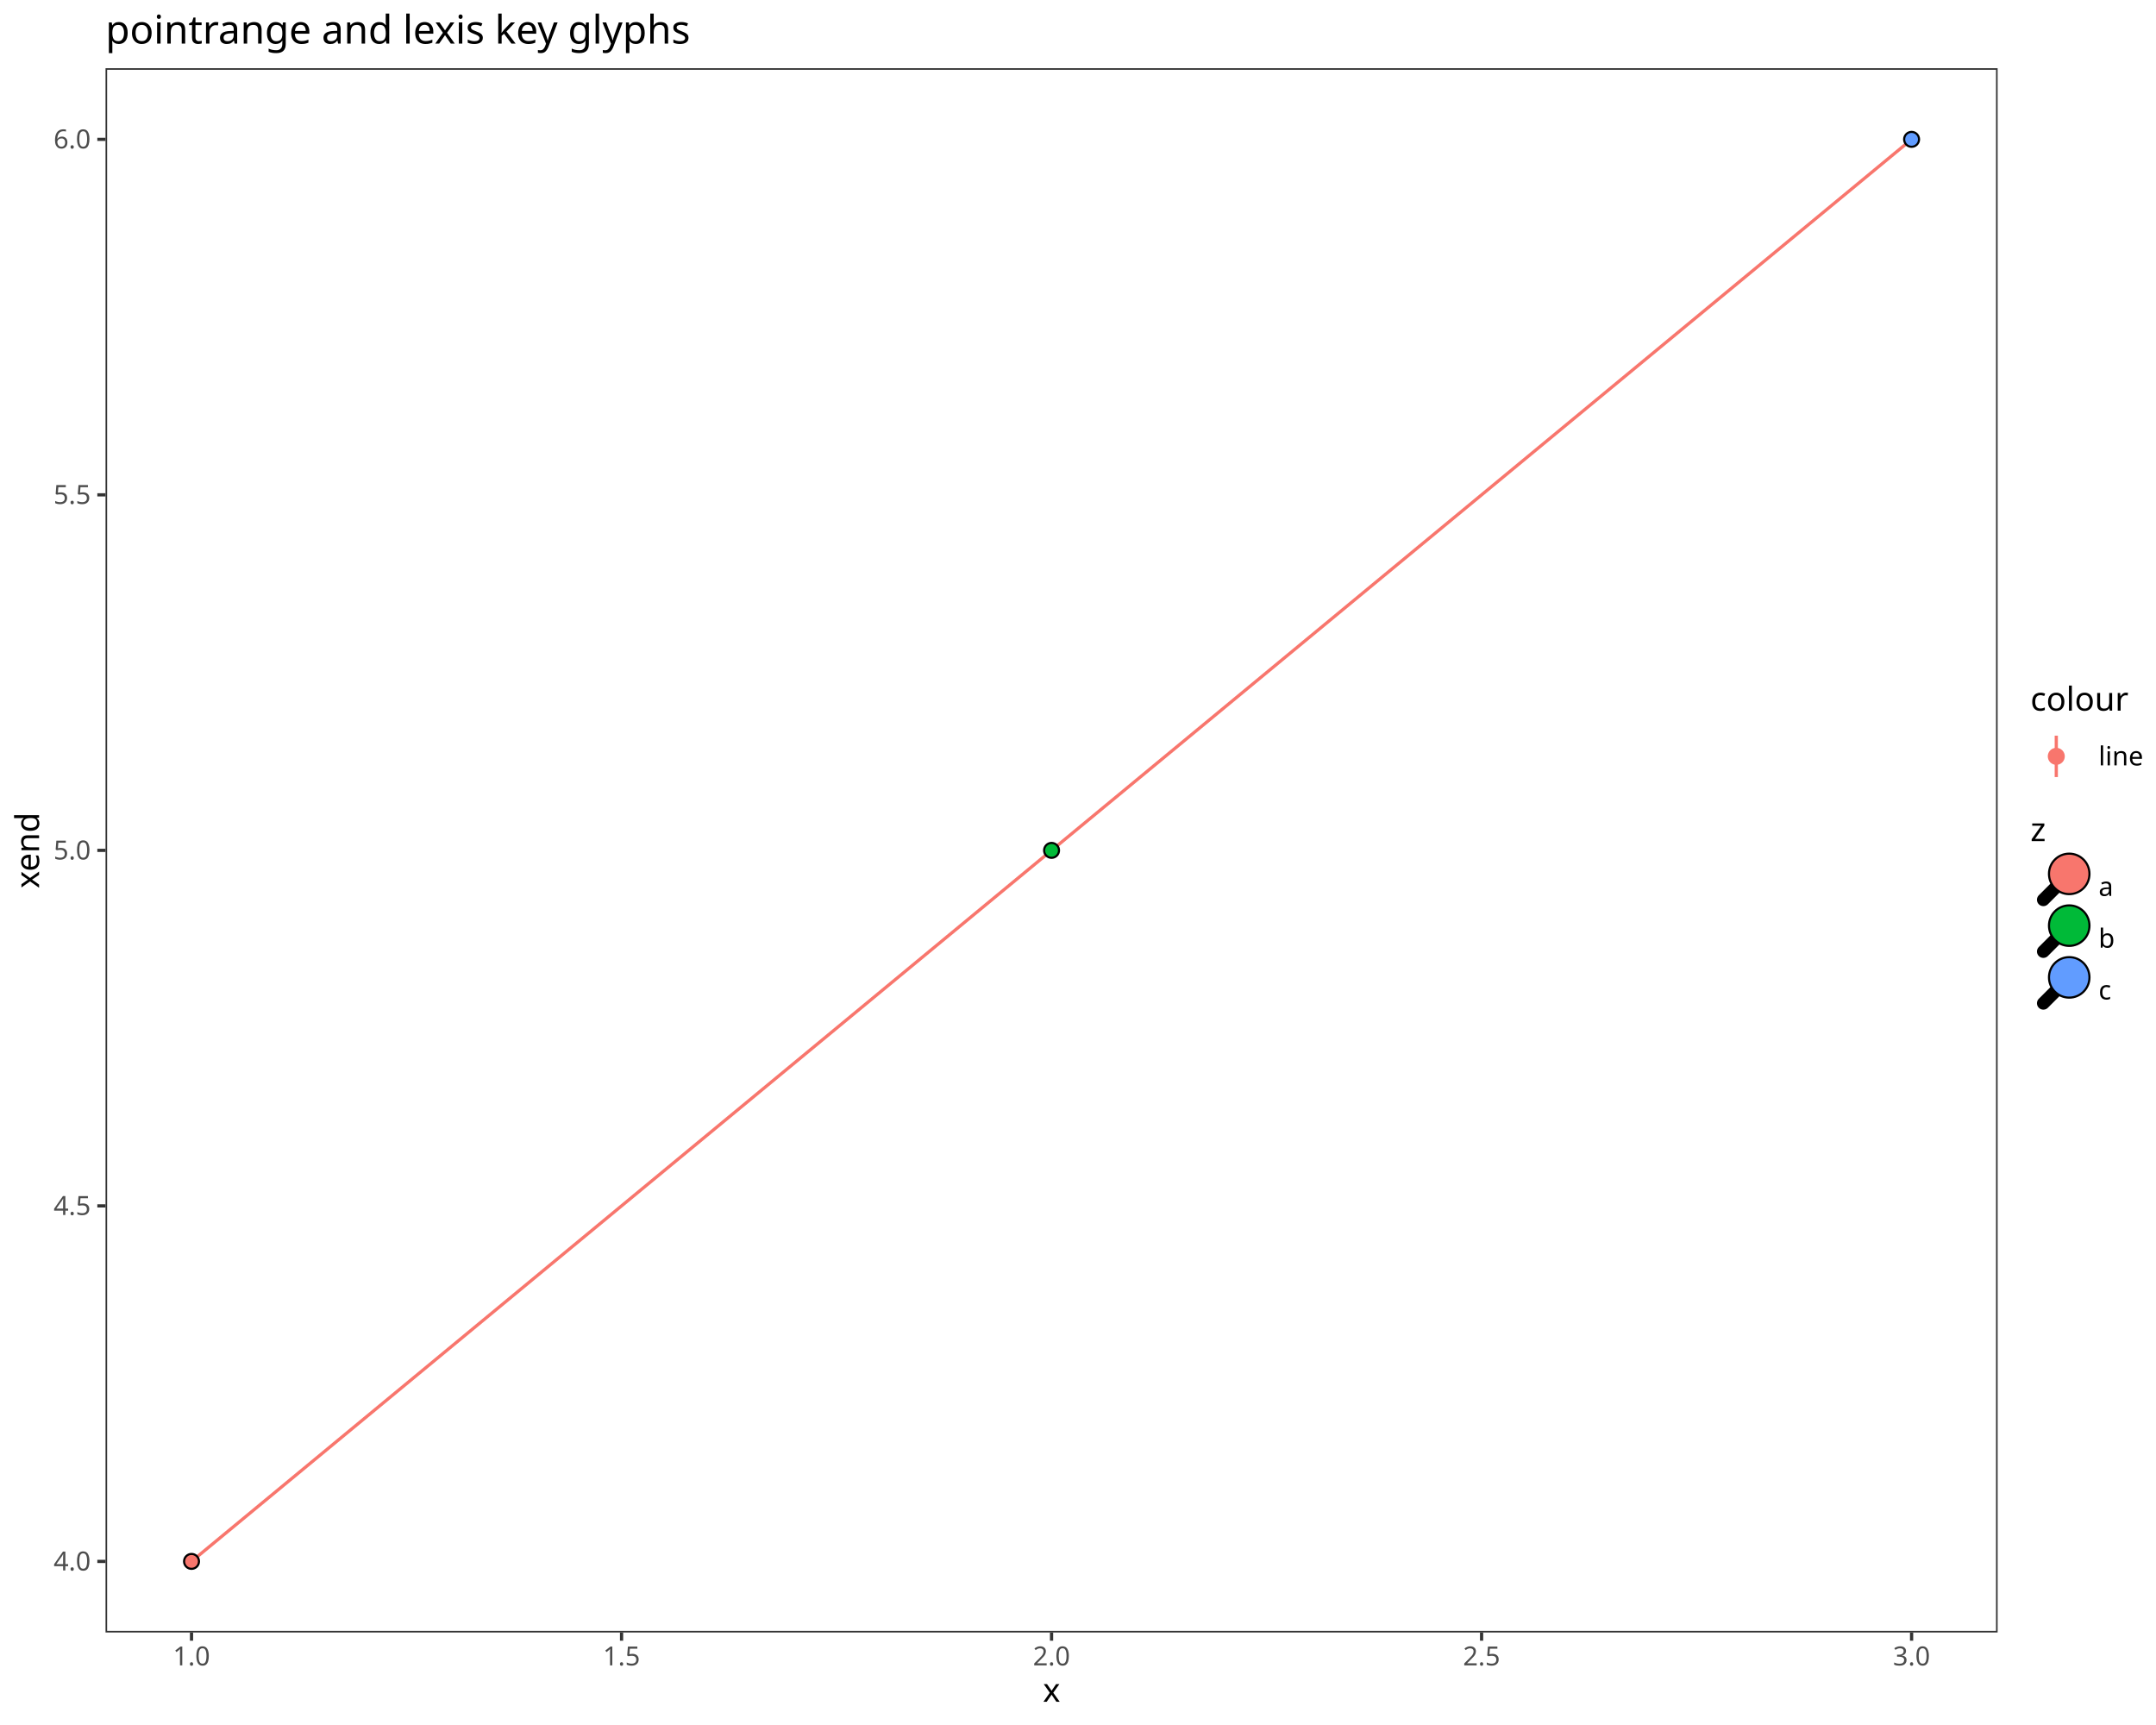
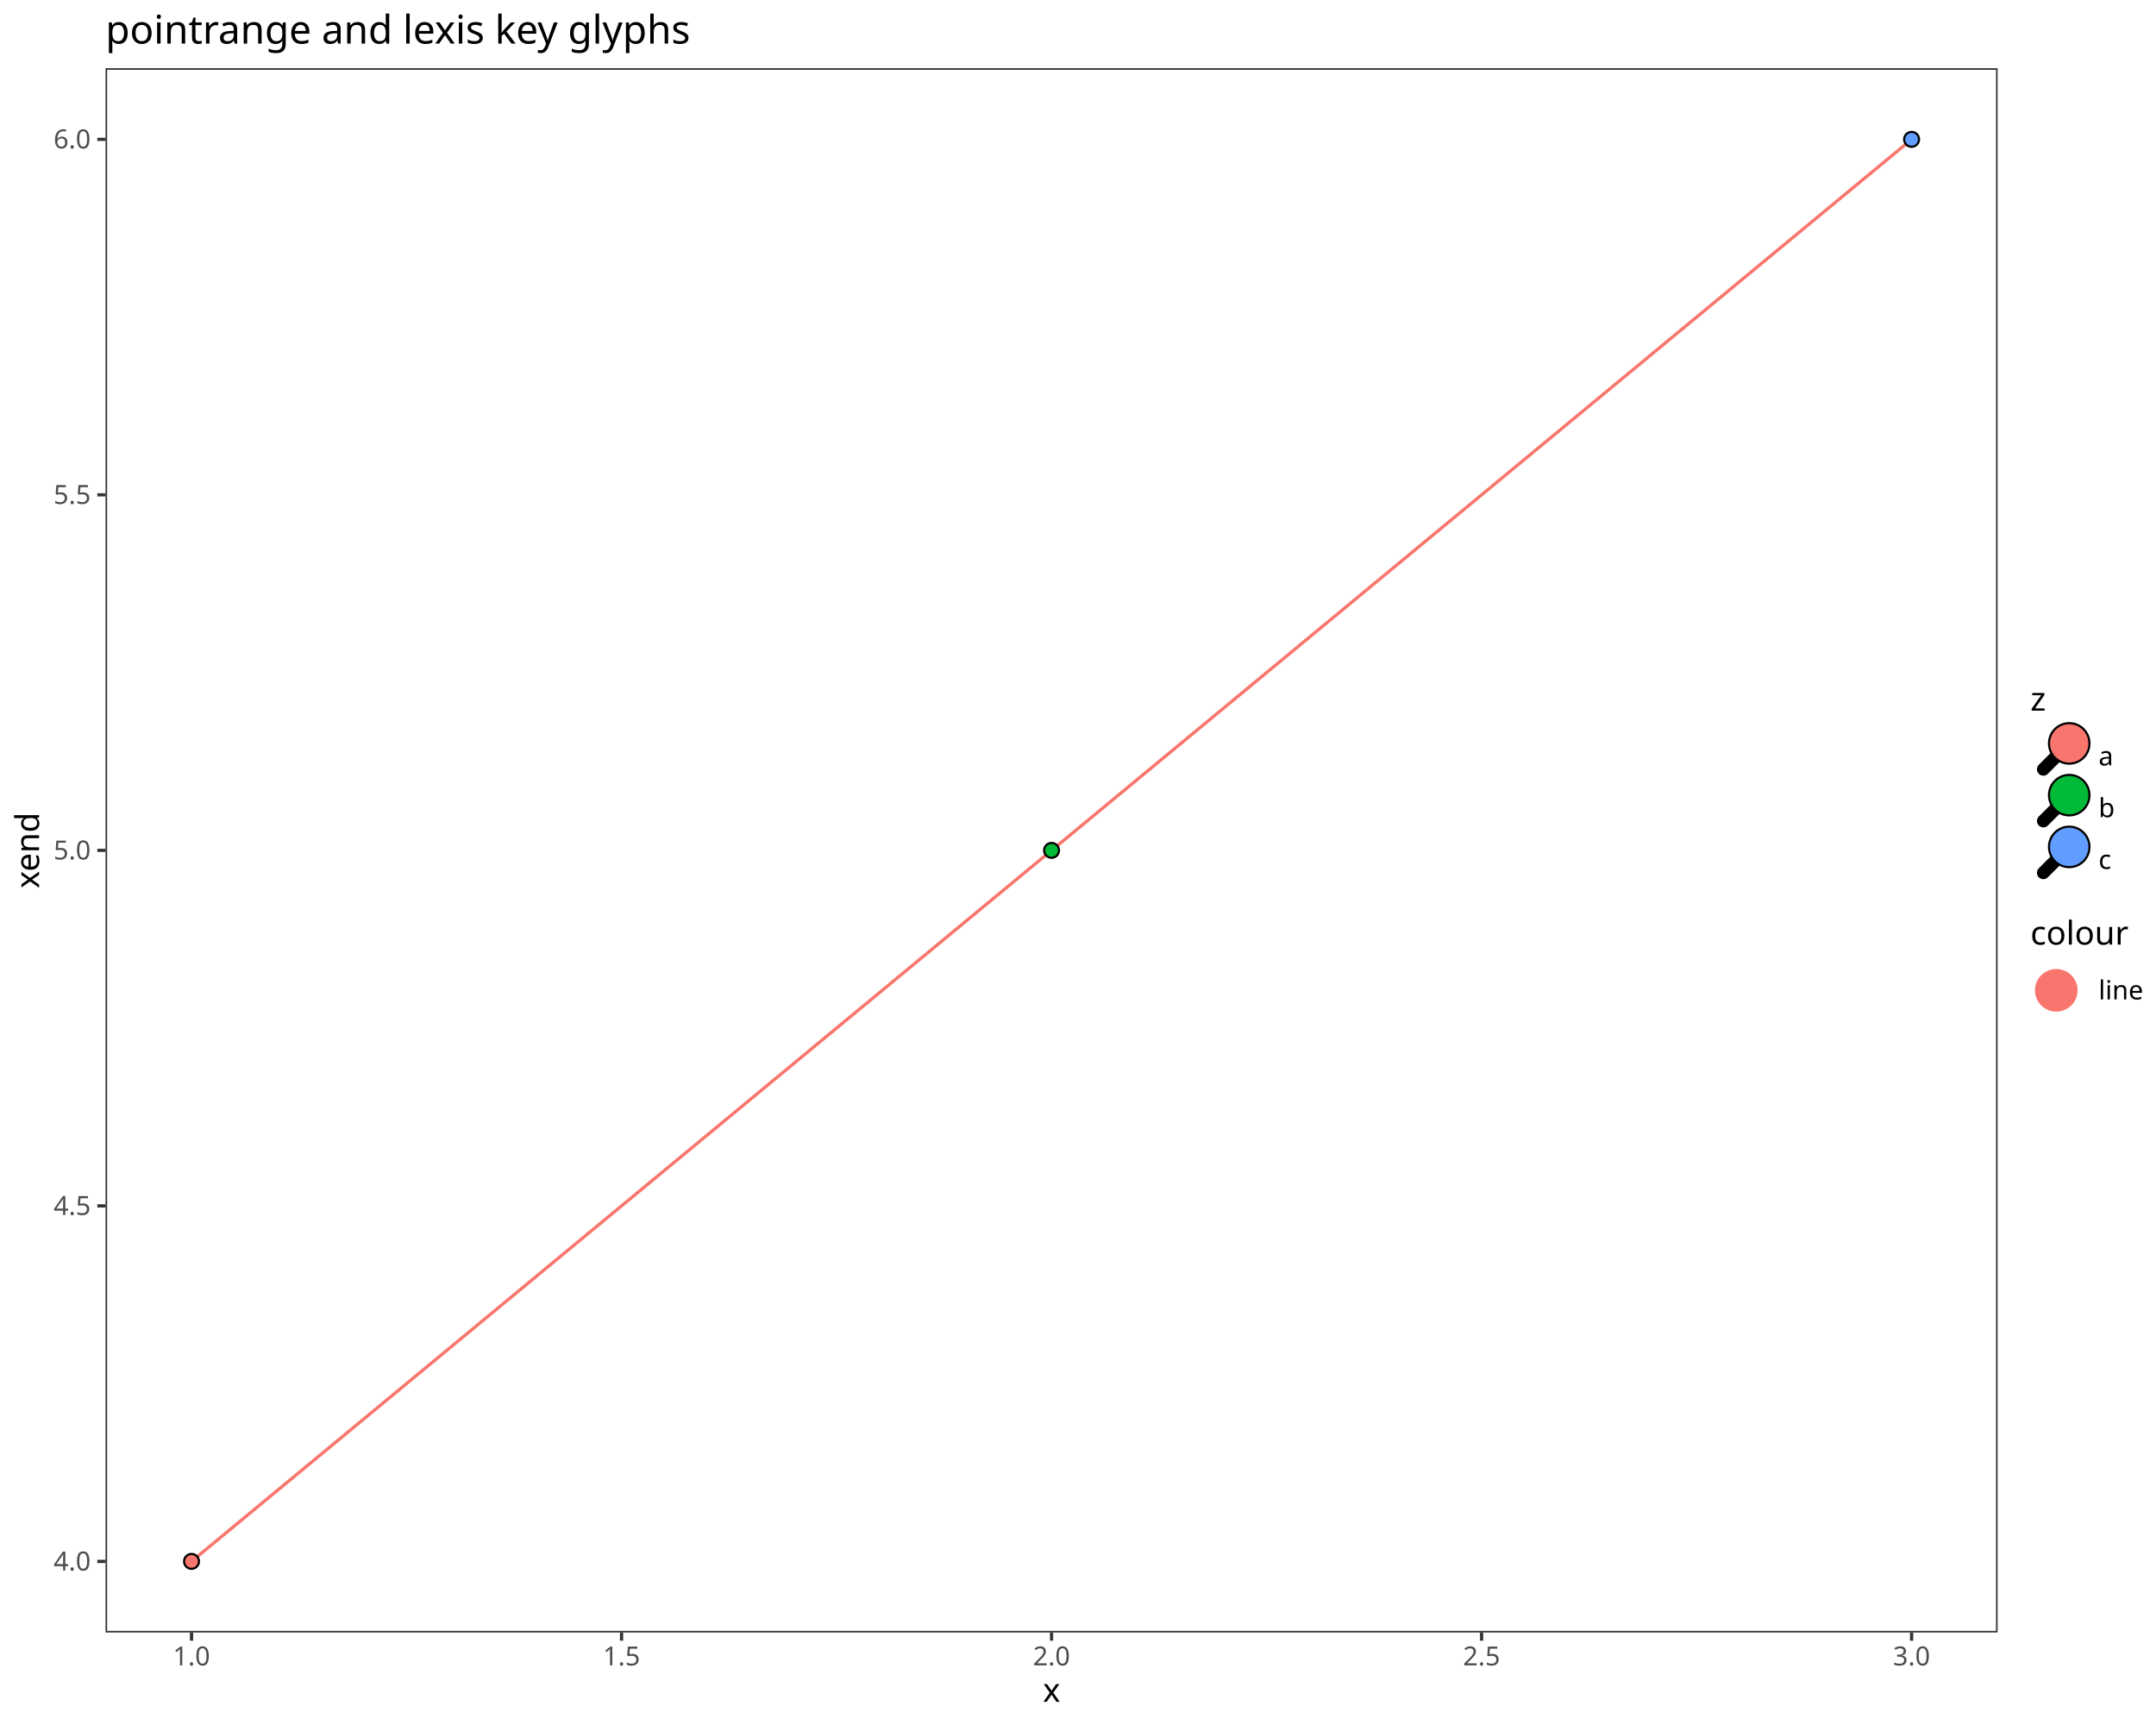
<svg xmlns="http://www.w3.org/2000/svg" class="svglite" data-engine-version="2.0" width="720.00pt" height="576.00pt" viewBox="0 0 720.00 576.00">
  <defs>
    <style type="text/css">
    .svglite line, .svglite polyline, .svglite polygon, .svglite path, .svglite rect, .svglite circle {
      fill: none;
      stroke: #000000;
      stroke-linecap: round;
      stroke-linejoin: round;
      stroke-miterlimit: 10.00;
    }
  </style>
  </defs>
  <rect width="100%" height="100%" style="stroke: none; fill: #FFFFFF;" />
  <defs>
    <clipPath id="cpMC4wMHw3MjAuMDB8MC4wMHw1NzYuMDA=">
      <rect x="0.00" y="0.00" width="720.00" height="576.00" />
    </clipPath>
  </defs>
  <g clip-path="url(#cpMC4wMHw3MjAuMDB8MC4wMHw1NzYuMDA=)">
    <rect x="0.00" y="0.00" width="720.00" height="576.00" style="stroke-width: 1.07; stroke: #FFFFFF; fill: #FFFFFF;" />
  </g>
  <defs>
    <clipPath id="cpMzUuMjR8NjY3LjExfDIyLjc4fDU0NS4xMQ==">
      <rect x="35.24" y="22.78" width="631.87" height="522.33" />
    </clipPath>
  </defs>
  <g clip-path="url(#cpMzUuMjR8NjY3LjExfDIyLjc4fDU0NS4xMQ==)">
    <rect x="35.24" y="22.78" width="631.87" height="522.33" style="stroke-width: 1.07; stroke: none; fill: #FFFFFF;" />
    <polyline points="63.96,521.37 351.17,283.95 638.38,46.53 " style="stroke-width: 1.07; stroke: #F8766D; stroke-linecap: butt;" />
    <circle cx="63.96" cy="521.37" r="2.49" style="stroke-width: 0.71; fill: #F8766D;" />
    <circle cx="351.17" cy="283.95" r="2.49" style="stroke-width: 0.71; fill: #00BA38;" />
    <circle cx="638.38" cy="46.53" r="2.49" style="stroke-width: 0.71; fill: #619CFF;" />
    <rect x="35.24" y="22.78" width="631.87" height="522.33" style="stroke-width: 1.07; stroke: #333333;" />
  </g>
  <g clip-path="url(#cpMC4wMHw3MjAuMDB8MC4wMHw1NzYuMDA=)">
    <text x="30.31" y="524.40" text-anchor="end" style="font-size: 8.80px; fill: #4D4D4D; font-family: sans;" textLength="12.23px" lengthAdjust="spacingAndGlyphs">4.0</text>
    <text x="30.31" y="405.69" text-anchor="end" style="font-size: 8.80px; fill: #4D4D4D; font-family: sans;" textLength="12.23px" lengthAdjust="spacingAndGlyphs">4.5</text>
    <text x="30.31" y="286.98" text-anchor="end" style="font-size: 8.80px; fill: #4D4D4D; font-family: sans;" textLength="12.23px" lengthAdjust="spacingAndGlyphs">5.0</text>
    <text x="30.31" y="168.26" text-anchor="end" style="font-size: 8.80px; fill: #4D4D4D; font-family: sans;" textLength="12.23px" lengthAdjust="spacingAndGlyphs">5.5</text>
    <text x="30.31" y="49.55" text-anchor="end" style="font-size: 8.80px; fill: #4D4D4D; font-family: sans;" textLength="12.23px" lengthAdjust="spacingAndGlyphs">6.0</text>
    <polyline points="32.50,521.37 35.24,521.37 " style="stroke-width: 1.07; stroke: #333333; stroke-linecap: butt;" />
    <polyline points="32.50,402.66 35.24,402.66 " style="stroke-width: 1.07; stroke: #333333; stroke-linecap: butt;" />
    <polyline points="32.50,283.95 35.24,283.95 " style="stroke-width: 1.07; stroke: #333333; stroke-linecap: butt;" />
    <polyline points="32.50,165.24 35.24,165.24 " style="stroke-width: 1.07; stroke: #333333; stroke-linecap: butt;" />
    <polyline points="32.50,46.53 35.24,46.53 " style="stroke-width: 1.07; stroke: #333333; stroke-linecap: butt;" />
    <polyline points="63.96,547.85 63.96,545.11 " style="stroke-width: 1.07; stroke: #333333; stroke-linecap: butt;" />
    <polyline points="207.57,547.85 207.57,545.11 " style="stroke-width: 1.07; stroke: #333333; stroke-linecap: butt;" />
    <polyline points="351.17,547.85 351.17,545.11 " style="stroke-width: 1.07; stroke: #333333; stroke-linecap: butt;" />
    <polyline points="494.78,547.85 494.78,545.11 " style="stroke-width: 1.07; stroke: #333333; stroke-linecap: butt;" />
    <polyline points="638.38,547.85 638.38,545.11 " style="stroke-width: 1.07; stroke: #333333; stroke-linecap: butt;" />
    <text x="63.96" y="556.10" text-anchor="middle" style="font-size: 8.80px; fill: #4D4D4D; font-family: sans;" textLength="12.23px" lengthAdjust="spacingAndGlyphs">1.0</text>
    <text x="207.57" y="556.10" text-anchor="middle" style="font-size: 8.80px; fill: #4D4D4D; font-family: sans;" textLength="12.23px" lengthAdjust="spacingAndGlyphs">1.5</text>
    <text x="351.17" y="556.10" text-anchor="middle" style="font-size: 8.80px; fill: #4D4D4D; font-family: sans;" textLength="12.23px" lengthAdjust="spacingAndGlyphs">2.0</text>
    <text x="494.78" y="556.10" text-anchor="middle" style="font-size: 8.80px; fill: #4D4D4D; font-family: sans;" textLength="12.23px" lengthAdjust="spacingAndGlyphs">2.5</text>
    <text x="638.38" y="556.10" text-anchor="middle" style="font-size: 8.80px; fill: #4D4D4D; font-family: sans;" textLength="12.23px" lengthAdjust="spacingAndGlyphs">3.0</text>
    <text x="351.17" y="568.24" text-anchor="middle" style="font-size: 11.00px; font-family: sans;" textLength="5.50px" lengthAdjust="spacingAndGlyphs">x</text>
    <text transform="translate(13.05,283.95) rotate(-90)" text-anchor="middle" style="font-size: 11.00px; font-family: sans;" textLength="23.86px" lengthAdjust="spacingAndGlyphs">xend</text>
-     <rect x="678.06" y="228.58" width="36.46" height="32.61" style="stroke-width: 1.07; stroke: none; fill: #FFFFFF;" />
-     <text x="678.06" y="237.29" style="font-size: 11.00px; font-family: sans;" textLength="29.96px" lengthAdjust="spacingAndGlyphs">colour</text>
+     <rect x="678.06" y="228.58" width="27.65" height="67.17" style="stroke-width: 1.07; stroke: none; fill: #FFFFFF;" />
+     <text x="678.06" y="237.29" style="font-size: 11.00px; font-family: sans;" textLength="5.50px" lengthAdjust="spacingAndGlyphs">z</text>
    <rect x="678.06" y="243.91" width="17.28" height="17.28" style="stroke-width: 1.07; stroke: none; fill: #FFFFFF;" />
-     <line x1="686.70" y1="259.46" x2="686.70" y2="245.64" style="stroke-width: 1.07; stroke: #F8766D; stroke-linecap: butt;" />
-     <circle cx="686.70" cy="252.55" r="2.49" style="stroke-width: 0.71; stroke: #F8766D; fill: #F8766D;" />
-     <text x="700.82" y="255.58" style="font-size: 8.80px; font-family: sans;" textLength="13.70px" lengthAdjust="spacingAndGlyphs">line</text>
-     <rect x="678.06" y="272.15" width="27.65" height="67.17" style="stroke-width: 1.07; stroke: none; fill: #FFFFFF;" />
-     <text x="678.06" y="280.86" style="font-size: 11.00px; font-family: sans;" textLength="5.50px" lengthAdjust="spacingAndGlyphs">z</text>
-     <rect x="678.06" y="287.48" width="17.28" height="17.28" style="stroke-width: 1.07; stroke: none; fill: #FFFFFF;" />
-     <line x1="682.38" y1="300.44" x2="691.02" y2="291.80" style="stroke-width: 4.27;" />
-     <circle cx="691.02" cy="291.80" r="6.76" style="stroke-width: 0.71; fill: #F8766D;" />
-     <rect x="678.06" y="304.76" width="17.28" height="17.28" style="stroke-width: 1.07; stroke: none; fill: #FFFFFF;" />
-     <line x1="682.38" y1="317.72" x2="691.02" y2="309.08" style="stroke-width: 4.27;" />
-     <circle cx="691.02" cy="309.08" r="6.76" style="stroke-width: 0.71; fill: #00BA38;" />
+     <line x1="682.38" y1="256.87" x2="691.02" y2="248.23" style="stroke-width: 4.27;" />
+     <circle cx="691.02" cy="248.23" r="6.76" style="stroke-width: 0.71; fill: #F8766D;" />
+     <rect x="678.06" y="261.19" width="17.28" height="17.28" style="stroke-width: 1.07; stroke: none; fill: #FFFFFF;" />
+     <line x1="682.38" y1="274.15" x2="691.02" y2="265.51" style="stroke-width: 4.27;" />
+     <circle cx="691.02" cy="265.51" r="6.76" style="stroke-width: 0.71; fill: #00BA38;" />
+     <rect x="678.06" y="278.47" width="17.28" height="17.28" style="stroke-width: 1.07; stroke: none; fill: #FFFFFF;" />
+     <line x1="682.38" y1="291.43" x2="691.02" y2="282.79" style="stroke-width: 4.27;" />
+     <circle cx="691.02" cy="282.79" r="6.76" style="stroke-width: 0.71; fill: #619CFF;" />
+     <text x="700.82" y="255.58" style="font-size: 8.80px; font-family: sans;" textLength="4.89px" lengthAdjust="spacingAndGlyphs">a</text>
+     <text x="700.82" y="272.86" style="font-size: 8.80px; font-family: sans;" textLength="4.89px" lengthAdjust="spacingAndGlyphs">b</text>
+     <text x="700.82" y="290.14" style="font-size: 8.80px; font-family: sans;" textLength="4.40px" lengthAdjust="spacingAndGlyphs">c</text>
+     <rect x="678.06" y="306.71" width="36.46" height="32.61" style="stroke-width: 1.07; stroke: none; fill: #FFFFFF;" />
+     <text x="678.06" y="315.42" style="font-size: 11.00px; font-family: sans;" textLength="29.96px" lengthAdjust="spacingAndGlyphs">colour</text>
    <rect x="678.06" y="322.04" width="17.28" height="17.28" style="stroke-width: 1.07; stroke: none; fill: #FFFFFF;" />
-     <line x1="682.38" y1="335.00" x2="691.02" y2="326.36" style="stroke-width: 4.27;" />
-     <circle cx="691.02" cy="326.36" r="6.76" style="stroke-width: 0.71; fill: #619CFF;" />
-     <text x="700.82" y="299.15" style="font-size: 8.80px; font-family: sans;" textLength="4.89px" lengthAdjust="spacingAndGlyphs">a</text>
-     <text x="700.82" y="316.43" style="font-size: 8.80px; font-family: sans;" textLength="4.89px" lengthAdjust="spacingAndGlyphs">b</text>
-     <text x="700.82" y="333.71" style="font-size: 8.80px; font-family: sans;" textLength="4.40px" lengthAdjust="spacingAndGlyphs">c</text>
+     <line x1="686.70" y1="337.59" x2="686.70" y2="323.77" style="stroke-width: 1.07; stroke: #F8766D; stroke-linecap: butt;" />
+     <circle cx="686.70" cy="330.68" r="6.76" style="stroke-width: 0.71; stroke: #F8766D; fill: #F8766D;" />
+     <text x="700.82" y="333.71" style="font-size: 8.80px; font-family: sans;" textLength="13.70px" lengthAdjust="spacingAndGlyphs">line</text>
    <text x="35.24" y="14.56" style="font-size: 13.20px; font-family: sans;" textLength="184.21px" lengthAdjust="spacingAndGlyphs">pointrange and lexis key glyphs</text>
  </g>
</svg>
